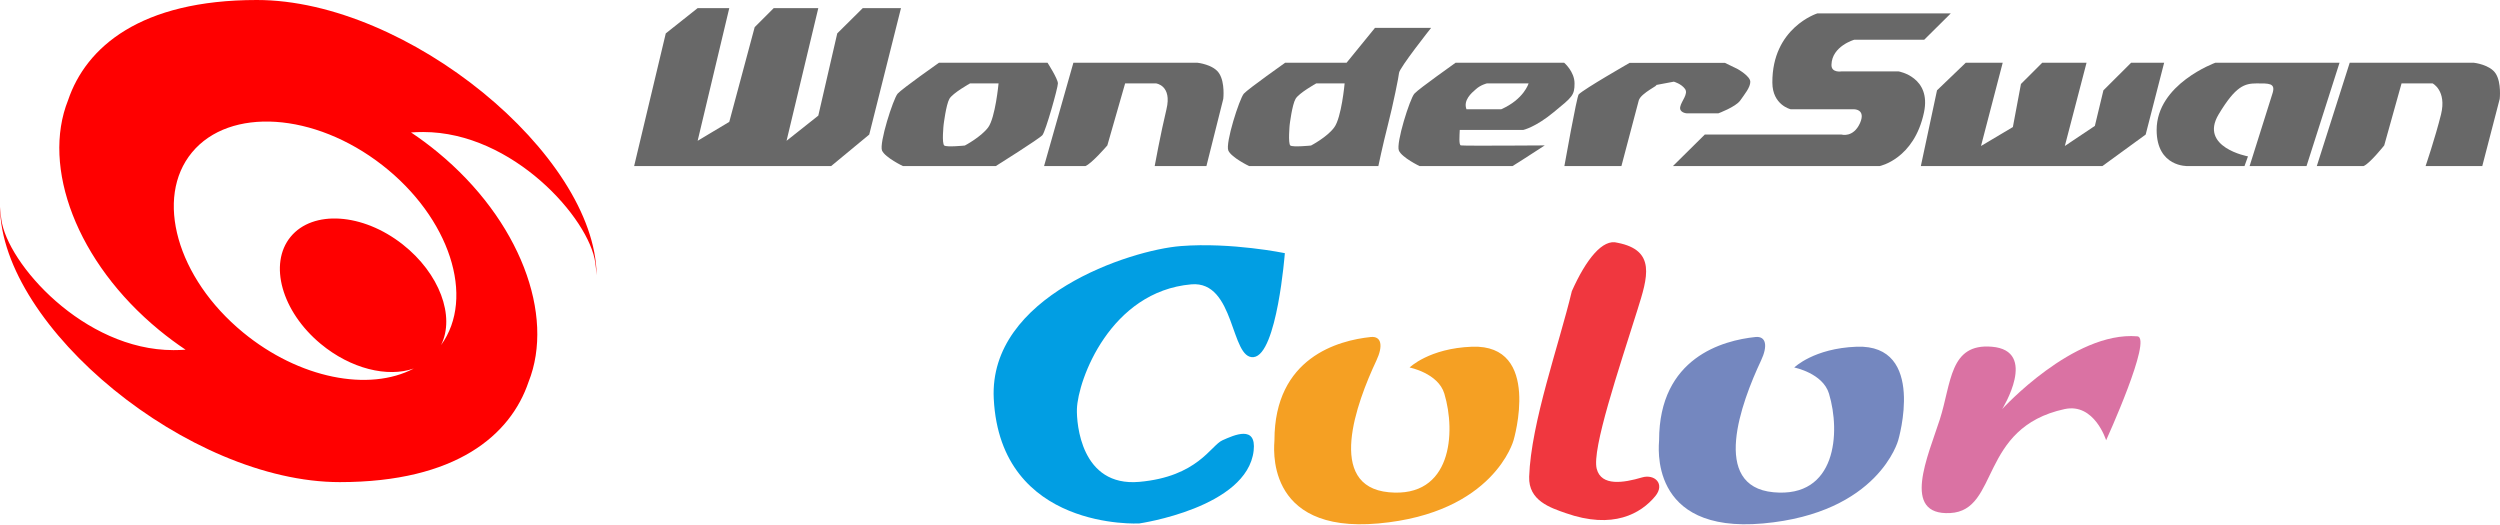
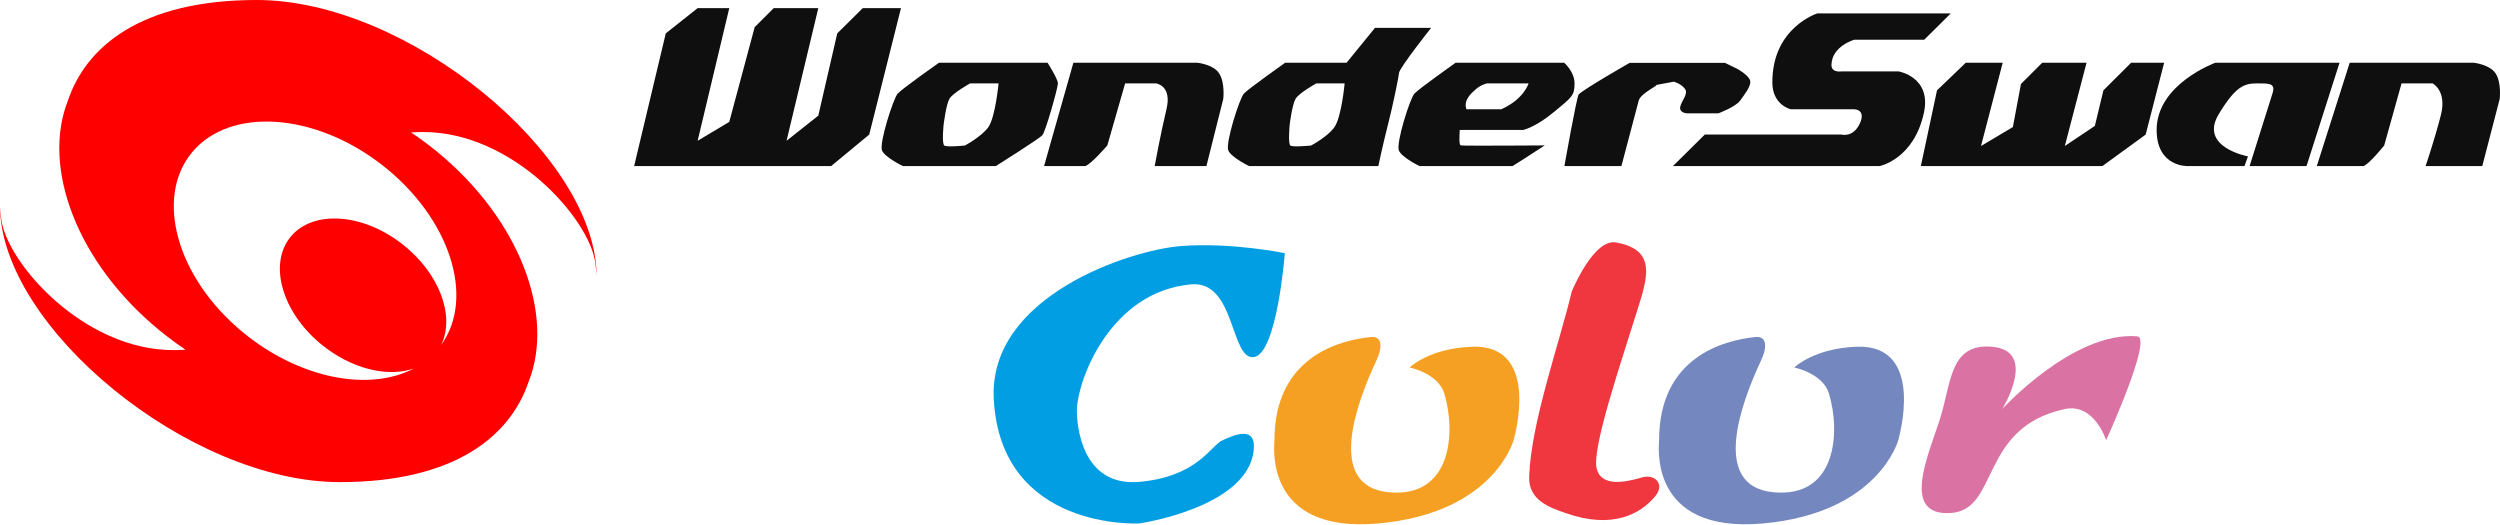
<svg xmlns="http://www.w3.org/2000/svg" version="1.1" id="Layer_1" x="0px" y="0px" width="759.604px" height="159.302px" viewBox="-90.674 86 759.604 159.302" enable-background="new -90.674 86 759.604 159.302" xml:space="preserve">
-   <g>
-     <path fill="#FF0000" d="M34.216,126.241c1.222-0.088,2.456-0.127,3.706-0.127c27.223,0,50.532,26.348,52.282,39.772   c0.186,1.401,0.312,2.661,0.399,3.735C90.238,133.037,33.181,86-12.63,86c-35.406,0-51.91,14.336-57.354,30.431   c-8.116,20.308,2.598,49.249,27.652,69.85c2.622,2.153,5.308,4.146,8.042,5.972c-1.226,0.083-2.456,0.126-3.701,0.126   c-27.222,0-50.538-26.353-52.286-39.776c-0.181-1.401-0.313-2.656-0.396-3.735c0.362,36.583,57.423,83.619,103.23,83.619   c35.406,0,51.909-14.331,57.359-30.43c8.11-20.308-2.597-49.244-27.656-69.851C39.642,130.054,36.951,128.066,34.216,126.241z    M-16.81,187.018c-20.162-16.572-26.949-40.929-15.523-54.718c11.44-13.808,37.154-12.217,57.809,3.867   c20.493,15.967,28.379,40.206,17.857,54.685c4.355-8.711-0.45-21.778-11.666-30.597c-12.163-9.561-27.305-10.508-34.043-2.3   c-6.729,8.198-2.729,22.671,9.145,32.525c9.146,7.588,20.327,10.274,28.283,7.491C21.495,205.119,0.256,201.051-16.81,187.018z" />
-     <g>
-       <path fill="#F0373F" d="M400.795,159.762c-4.492-1.324-9.556,5.023-13.879,14.709c-3.852,16.146-12.414,39.951-12.965,56.377    c-0.25,7.289,6.479,9.426,11.051,11.039c14.471,5.105,22.934,0.111,27.243-5.104c3.1-3.74-0.179-6.859-4.021-5.715    c-5.556,1.643-12.344,2.758-13.746-2.607c-1.545-5.916,6.688-30.225,12.373-48.324    C409.959,170.258,412.587,162.057,400.795,159.762z" />
-       <path fill="#F5A023" d="M325.816,188.401c-9.795,1.012-29.26,6.195-29.26,31.375c0,1.186-3.551,28.43,31.586,25.271    c35.148-3.16,41.064-25.271,41.064-25.271s8.693-29.221-12.636-28.428c-13.017,0.48-18.952,6.316-18.952,6.316    s8.684,1.705,10.559,7.941c3.561,11.822,2.247,31.77-16.876,29.963c-19.192-1.813-9.817-27.166-3.77-40.021    C329.619,191.127,329.105,188.059,325.816,188.401z" />
-       <path fill="#7487BF" d="M442.691,188.401c-9.797,1.012-29.263,6.195-29.263,31.375c0,1.186-3.549,28.43,31.587,25.271    c35.147-3.16,41.065-25.271,41.065-25.271s8.692-29.221-12.636-28.428c-13.017,0.48-18.951,6.316-18.951,6.316    s8.682,1.705,10.557,7.941c3.562,11.822,2.247,31.77-16.876,29.963c-19.192-1.813-9.817-27.166-3.771-40.021    C446.493,191.127,445.98,188.059,442.691,188.401z" />
-       <path fill="#019EE3" d="M211.271,207.143c-1.574-31.197,41.515-45.195,56.857-46.379c15.354-1.194,31.588,2.154,31.588,2.154    s-2.367,30.797-9.477,31.588c-7.1,0.793-5.525-23.295-18.953-22.109c-24.588,2.166-34.455,28.969-34.747,37.902    c-0.129,4.322,1.194,23.686,18.953,22.111c17.769-1.586,21.72-11.061,25.27-12.635c3.56-1.586,10.368-4.703,9.477,3.158    c-1.966,17.367-34.746,22.111-34.746,22.111S213.316,247.372,211.271,207.143z" />
-       <path fill="#DA72A3" d="M501.876,241.887c-15.004,0.793-6.711-17.377-3.159-28.428c3.56-11.063,2.907-23.184,15.793-22.111    c14.249,1.176,3.158,18.953,3.158,18.953s21.641-23.734,41.063-22.109c4.743,0.389-9.477,31.586-9.477,31.586    s-3.551-11.451-12.634-9.477C510.508,215.977,516.885,241.096,501.876,241.887z" />
+   <defs id="defs1456" />
+   <g id="g1451">
+     <path fill="#FF0000" d="M34.216,126.241c1.222-0.088,2.456-0.127,3.706-0.127c27.223,0,50.532,26.348,52.282,39.772   c0.186,1.401,0.312,2.661,0.399,3.735C90.238,133.037,33.181,86-12.63,86c-35.406,0-51.91,14.336-57.354,30.431   c-8.116,20.308,2.598,49.249,27.652,69.85c2.622,2.153,5.308,4.146,8.042,5.972c-1.226,0.083-2.456,0.126-3.701,0.126   c-27.222,0-50.538-26.353-52.286-39.776c-0.181-1.401-0.313-2.656-0.396-3.735c0.362,36.583,57.423,83.619,103.23,83.619   c35.406,0,51.909-14.331,57.359-30.43c8.11-20.308-2.597-49.244-27.656-69.851C39.642,130.054,36.951,128.066,34.216,126.241z    M-16.81,187.018c-20.162-16.572-26.949-40.929-15.523-54.718c11.44-13.808,37.154-12.217,57.809,3.867   c20.493,15.967,28.379,40.206,17.857,54.685c4.355-8.711-0.45-21.778-11.666-30.597c-12.163-9.561-27.305-10.508-34.043-2.3   c-6.729,8.198-2.729,22.671,9.145,32.525c9.146,7.588,20.327,10.274,28.283,7.491C21.495,205.119,0.256,201.051-16.81,187.018z" id="path1415" />
+     <g id="g1427">
+       <path fill="#F0373F" d="M400.795,159.762c-4.492-1.324-9.556,5.023-13.879,14.709c-3.852,16.146-12.414,39.951-12.965,56.377    c-0.25,7.289,6.479,9.426,11.051,11.039c14.471,5.105,22.934,0.111,27.243-5.104c3.1-3.74-0.179-6.859-4.021-5.715    c-5.556,1.643-12.344,2.758-13.746-2.607c-1.545-5.916,6.688-30.225,12.373-48.324    C409.959,170.258,412.587,162.057,400.795,159.762z" id="path1417" />
+       <path fill="#F5A023" d="M325.816,188.401c-9.795,1.012-29.26,6.195-29.26,31.375c0,1.186-3.551,28.43,31.586,25.271    c35.148-3.16,41.064-25.271,41.064-25.271s8.693-29.221-12.636-28.428c-13.017,0.48-18.952,6.316-18.952,6.316    s8.684,1.705,10.559,7.941c3.561,11.822,2.247,31.77-16.876,29.963c-19.192-1.813-9.817-27.166-3.77-40.021    C329.619,191.127,329.105,188.059,325.816,188.401z" id="path1419" />
+       <path fill="#7487BF" d="M442.691,188.401c-9.797,1.012-29.263,6.195-29.263,31.375c0,1.186-3.549,28.43,31.587,25.271    c35.147-3.16,41.065-25.271,41.065-25.271s8.692-29.221-12.636-28.428c-13.017,0.48-18.951,6.316-18.951,6.316    s8.682,1.705,10.557,7.941c3.562,11.822,2.247,31.77-16.876,29.963c-19.192-1.813-9.817-27.166-3.771-40.021    C446.493,191.127,445.98,188.059,442.691,188.401z" id="path1421" />
+       <path fill="#019EE3" d="M211.271,207.143c-1.574-31.197,41.515-45.195,56.857-46.379c15.354-1.194,31.588,2.154,31.588,2.154    s-2.367,30.797-9.477,31.588c-7.1,0.793-5.525-23.295-18.953-22.109c-24.588,2.166-34.455,28.969-34.747,37.902    c-0.129,4.322,1.194,23.686,18.953,22.111c17.769-1.586,21.72-11.061,25.27-12.635c3.56-1.586,10.368-4.703,9.477,3.158    c-1.966,17.367-34.746,22.111-34.746,22.111S213.316,247.372,211.271,207.143z" id="path1423" />
+       <path fill="#DA72A3" d="M501.876,241.887c-15.004,0.793-6.711-17.377-3.159-28.428c3.56-11.063,2.907-23.184,15.793-22.111    c14.249,1.176,3.158,18.953,3.158,18.953s21.641-23.734,41.063-22.109c4.743,0.389-9.477,31.586-9.477,31.586    s-3.551-11.451-12.634-9.477C510.508,215.977,516.885,241.096,501.876,241.887z" id="path1425" />
    </g>
-     <g>
-       <polygon fill="#686868" points="102,136.463 111.615,96.149 121.299,88.465 130.911,88.465 121.299,128.778 130.911,123.025     138.628,94.254 144.417,88.465 157.961,88.465 148.313,128.778 157.961,121.129 163.716,96.149 171.47,88.465 183.083,88.465     173.436,126.885 161.855,136.463   " />
-       <polygon fill="#686868" points="492.958,136.463 497.871,113.448 506.605,105.061 517.832,105.061 511.238,130.358     520.92,124.604 523.376,111.517 529.834,105.061 543.306,105.061 536.708,130.358 545.833,124.252 548.429,113.448     556.848,105.061 566.883,105.061 561.27,126.885 548.113,136.463   " />
-       <path fill="#686868" d="M417.63,136.463l9.683-9.578h41.543c0,0,3.575,1.053,5.615-3.473c1.857-4.213-1.756-4.213-1.756-4.213    H453.42c0,0-5.543-1.265-5.578-8.07c-0.104-16.733,13.648-21.051,13.648-21.051h40.556l-8.067,8h-21.264    c0,0-6.771,1.93-6.913,7.58c-0.104,2.562,3.054,2.035,3.054,2.035h17.33c0,0,10.034,1.684,7.721,12.49    c-3.021,14.21-13.475,16.279-13.475,16.279H417.63L417.63,136.463z" />
-       <path fill="#686868" d="M384.648,136.463h17.33l5.266-19.928c0.632-2.316,6.736-4.945,5.124-4.668    c-1.58,0.281,5.543-1.054,5.543-1.054s2.243,0.632,3.368,2.177c1.158,1.508-1.125,3.754-1.44,5.51    c-0.313,1.752,1.931,1.928,1.931,1.928h9.684c0,0,5.196-1.928,6.601-3.857c1.369-1.964,3.084-4,3.084-5.72    s-3.823-3.858-3.823-3.858l-3.896-1.896h-28.945c0,0-13.854,7.933-15.471,9.579C388.438,115.167,384.648,136.463,384.648,136.463z    " />
-       <path fill="#686868" d="M182.063,114.463c-1.332,1.543-5.682,15.088-4.735,17.297c0.981,2.143,6.35,4.701,6.35,4.701h28.208    c0,0,13.157-8.246,14.174-9.404c0.983-1.191,4.702-14.35,4.702-15.721c0-1.369-3.157-6.278-3.157-6.278h-32.98    C194.625,105.061,183.436,112.92,182.063,114.463z M204.063,111.342h8.668c0,0-0.982,10.422-3.157,13.365    c-2.21,2.949-7.087,5.51-7.087,5.51s-5.473,0.563-6.245,0c-0.808-0.631-0.211-6.28-0.211-6.28s0.737-6.104,1.754-7.894    C198.768,114.29,204.063,111.342,204.063,111.342z" />
-       <path fill="#686868" d="M287.251,114.463c-1.333,1.543-5.683,15.088-4.701,17.297c0.982,2.143,6.315,4.701,6.315,4.701h39.26    c0,0,1.299-6.246,2.914-12.563c1.542-5.931,3.368-15.048,3.368-15.72c0-1.404,9.754-13.717,9.754-13.717h-17.054l-8.627,10.594    h-18.668C299.85,105.061,288.657,112.92,287.251,114.463z M309.25,111.342h8.63c0,0-0.948,10.422-3.159,13.365    c-2.142,2.949-7.052,5.51-7.052,5.51s-5.473,0.563-6.281,0c-0.737-0.631-0.209-6.28-0.209-6.28s0.737-6.104,1.789-7.894    C303.951,114.29,309.25,111.342,309.25,111.342z" />
-       <path fill="#686868" d="M226.555,136.463l8.911-31.402h37.683c0,0,4.982,0.525,6.666,3.333c1.754,2.81,1.193,7.649,1.193,7.649    l-5.123,20.42h-15.719c0,0,1.825-9.998,3.579-17.264c1.754-7.264-3.157-7.857-3.157-7.857h-9.402l-5.403,18.84    c0,0-4.702,5.473-6.666,6.281H226.555z" />
-       <path fill="#686868" d="M613.265,136.463l10.001-31.402h37.684c0,0,4.945,0.525,6.701,3.333c1.756,2.81,1.193,7.649,1.193,7.649    l-5.3,20.42h-17.226c0,0,2.875-8.42,4.7-15.721c1.755-7.228-2.563-9.402-2.563-9.402h-9.438l-5.265,18.84    c0,0-4.348,5.474-6.278,6.281h-14.212v0.002H613.265z" />
-       <path fill="#686868" d="M339.071,114.463c-1.37,1.543-5.647,15.088-4.699,17.297c0.946,2.143,6.278,4.701,6.278,4.701h28.246    c0,0,5.613-3.51,9.791-6.281c0,0-24.002,0.176-25.475,0c-0.665-0.07-0.42-2.979-0.35-4.699h19.296c0,0,3.719-0.809,9.262-5.404    c5.617-4.595,6.315-5.089,6.315-8.736c0-3.611-3.158-6.281-3.158-6.281H351.6C351.668,105.061,340.441,112.92,339.071,114.463z     M361.107,111.342h12.666c0,0-1.403,4.809-8.314,7.857h-10.561c-1.019-2.734,1.474-4.91,2.877-6.105    C359.248,111.762,361.107,111.342,361.107,111.342z" />
-       <path fill="#686868" d="M592.846,136.463c0,0,5.333-16.877,7.02-22.28c0.842-2.946-1.123-2.841-4.844-2.841    c-3.722,0-6.422,0.806-11.578,9.4c-6.035,10.035,8.91,12.772,8.91,12.772l-1.054,2.944h-17.259c0,0-9.439,0.388-9.439-10.979    c0-13.964,17.856-20.423,17.856-20.423h37.717l-10.033,31.402h-17.296V136.463L592.846,136.463z" />
+     <g id="g1449" style="fill:#0f0f0f;fill-opacity:1">
+       <polygon fill="#686868" points="102,136.463 111.615,96.149 121.299,88.465 130.911,88.465 121.299,128.778 130.911,123.025     138.628,94.254 144.417,88.465 157.961,88.465 148.313,128.778 157.961,121.129 163.716,96.149 171.47,88.465 183.083,88.465     173.436,126.885 161.855,136.463   " id="polygon1429" style="fill:#0f0f0f;fill-opacity:1" />
+       <polygon fill="#686868" points="492.958,136.463 497.871,113.448 506.605,105.061 517.832,105.061 511.238,130.358     520.92,124.604 523.376,111.517 529.834,105.061 543.306,105.061 536.708,130.358 545.833,124.252 548.429,113.448     556.848,105.061 566.883,105.061 561.27,126.885 548.113,136.463   " id="polygon1431" style="fill:#0f0f0f;fill-opacity:1" />
+       <path fill="#686868" d="M417.63,136.463l9.683-9.578h41.543c0,0,3.575,1.053,5.615-3.473c1.857-4.213-1.756-4.213-1.756-4.213    H453.42c0,0-5.543-1.265-5.578-8.07c-0.104-16.733,13.648-21.051,13.648-21.051h40.556l-8.067,8h-21.264    c0,0-6.771,1.93-6.913,7.58c-0.104,2.562,3.054,2.035,3.054,2.035h17.33c0,0,10.034,1.684,7.721,12.49    c-3.021,14.21-13.475,16.279-13.475,16.279H417.63L417.63,136.463z" id="path1433" style="fill:#0f0f0f;fill-opacity:1" />
+       <path fill="#686868" d="M384.648,136.463h17.33l5.266-19.928c0.632-2.316,6.736-4.945,5.124-4.668    c-1.58,0.281,5.543-1.054,5.543-1.054s2.243,0.632,3.368,2.177c1.158,1.508-1.125,3.754-1.44,5.51    c-0.313,1.752,1.931,1.928,1.931,1.928h9.684c0,0,5.196-1.928,6.601-3.857c1.369-1.964,3.084-4,3.084-5.72    s-3.823-3.858-3.823-3.858l-3.896-1.896h-28.945c0,0-13.854,7.933-15.471,9.579C388.438,115.167,384.648,136.463,384.648,136.463z    " id="path1435" style="fill:#0f0f0f;fill-opacity:1" />
+       <path fill="#686868" d="M182.063,114.463c-1.332,1.543-5.682,15.088-4.735,17.297c0.981,2.143,6.35,4.701,6.35,4.701h28.208    c0,0,13.157-8.246,14.174-9.404c0.983-1.191,4.702-14.35,4.702-15.721c0-1.369-3.157-6.278-3.157-6.278h-32.98    C194.625,105.061,183.436,112.92,182.063,114.463z M204.063,111.342h8.668c0,0-0.982,10.422-3.157,13.365    c-2.21,2.949-7.087,5.51-7.087,5.51s-5.473,0.563-6.245,0c-0.808-0.631-0.211-6.28-0.211-6.28s0.737-6.104,1.754-7.894    C198.768,114.29,204.063,111.342,204.063,111.342z" id="path1437" style="fill:#0f0f0f;fill-opacity:1" />
+       <path fill="#686868" d="M287.251,114.463c-1.333,1.543-5.683,15.088-4.701,17.297c0.982,2.143,6.315,4.701,6.315,4.701h39.26    c0,0,1.299-6.246,2.914-12.563c1.542-5.931,3.368-15.048,3.368-15.72c0-1.404,9.754-13.717,9.754-13.717h-17.054l-8.627,10.594    h-18.668C299.85,105.061,288.657,112.92,287.251,114.463z M309.25,111.342h8.63c0,0-0.948,10.422-3.159,13.365    c-2.142,2.949-7.052,5.51-7.052,5.51s-5.473,0.563-6.281,0c-0.737-0.631-0.209-6.28-0.209-6.28s0.737-6.104,1.789-7.894    C303.951,114.29,309.25,111.342,309.25,111.342z" id="path1439" style="fill:#0f0f0f;fill-opacity:1" />
+       <path fill="#686868" d="M226.555,136.463l8.911-31.402h37.683c0,0,4.982,0.525,6.666,3.333c1.754,2.81,1.193,7.649,1.193,7.649    l-5.123,20.42h-15.719c0,0,1.825-9.998,3.579-17.264c1.754-7.264-3.157-7.857-3.157-7.857h-9.402l-5.403,18.84    c0,0-4.702,5.473-6.666,6.281H226.555z" id="path1441" style="fill:#0f0f0f;fill-opacity:1" />
+       <path fill="#686868" d="M613.265,136.463l10.001-31.402h37.684c0,0,4.945,0.525,6.701,3.333c1.756,2.81,1.193,7.649,1.193,7.649    l-5.3,20.42h-17.226c0,0,2.875-8.42,4.7-15.721c1.755-7.228-2.563-9.402-2.563-9.402h-9.438l-5.265,18.84    c0,0-4.348,5.474-6.278,6.281h-14.212v0.002H613.265z" id="path1443" style="fill:#0f0f0f;fill-opacity:1" />
+       <path fill="#686868" d="M339.071,114.463c-1.37,1.543-5.647,15.088-4.699,17.297c0.946,2.143,6.278,4.701,6.278,4.701h28.246    c0,0,5.613-3.51,9.791-6.281c0,0-24.002,0.176-25.475,0c-0.665-0.07-0.42-2.979-0.35-4.699h19.296c0,0,3.719-0.809,9.262-5.404    c5.617-4.595,6.315-5.089,6.315-8.736c0-3.611-3.158-6.281-3.158-6.281H351.6C351.668,105.061,340.441,112.92,339.071,114.463z     M361.107,111.342h12.666c0,0-1.403,4.809-8.314,7.857h-10.561c-1.019-2.734,1.474-4.91,2.877-6.105    C359.248,111.762,361.107,111.342,361.107,111.342z" id="path1445" style="fill:#0f0f0f;fill-opacity:1" />
+       <path fill="#686868" d="M592.846,136.463c0,0,5.333-16.877,7.02-22.28c0.842-2.946-1.123-2.841-4.844-2.841    c-3.722,0-6.422,0.806-11.578,9.4c-6.035,10.035,8.91,12.772,8.91,12.772l-1.054,2.944h-17.259c0,0-9.439,0.388-9.439-10.979    c0-13.964,17.856-20.423,17.856-20.423h37.717l-10.033,31.402h-17.296V136.463L592.846,136.463z" id="path1447" style="fill:#0f0f0f;fill-opacity:1" />
    </g>
  </g>
</svg>
